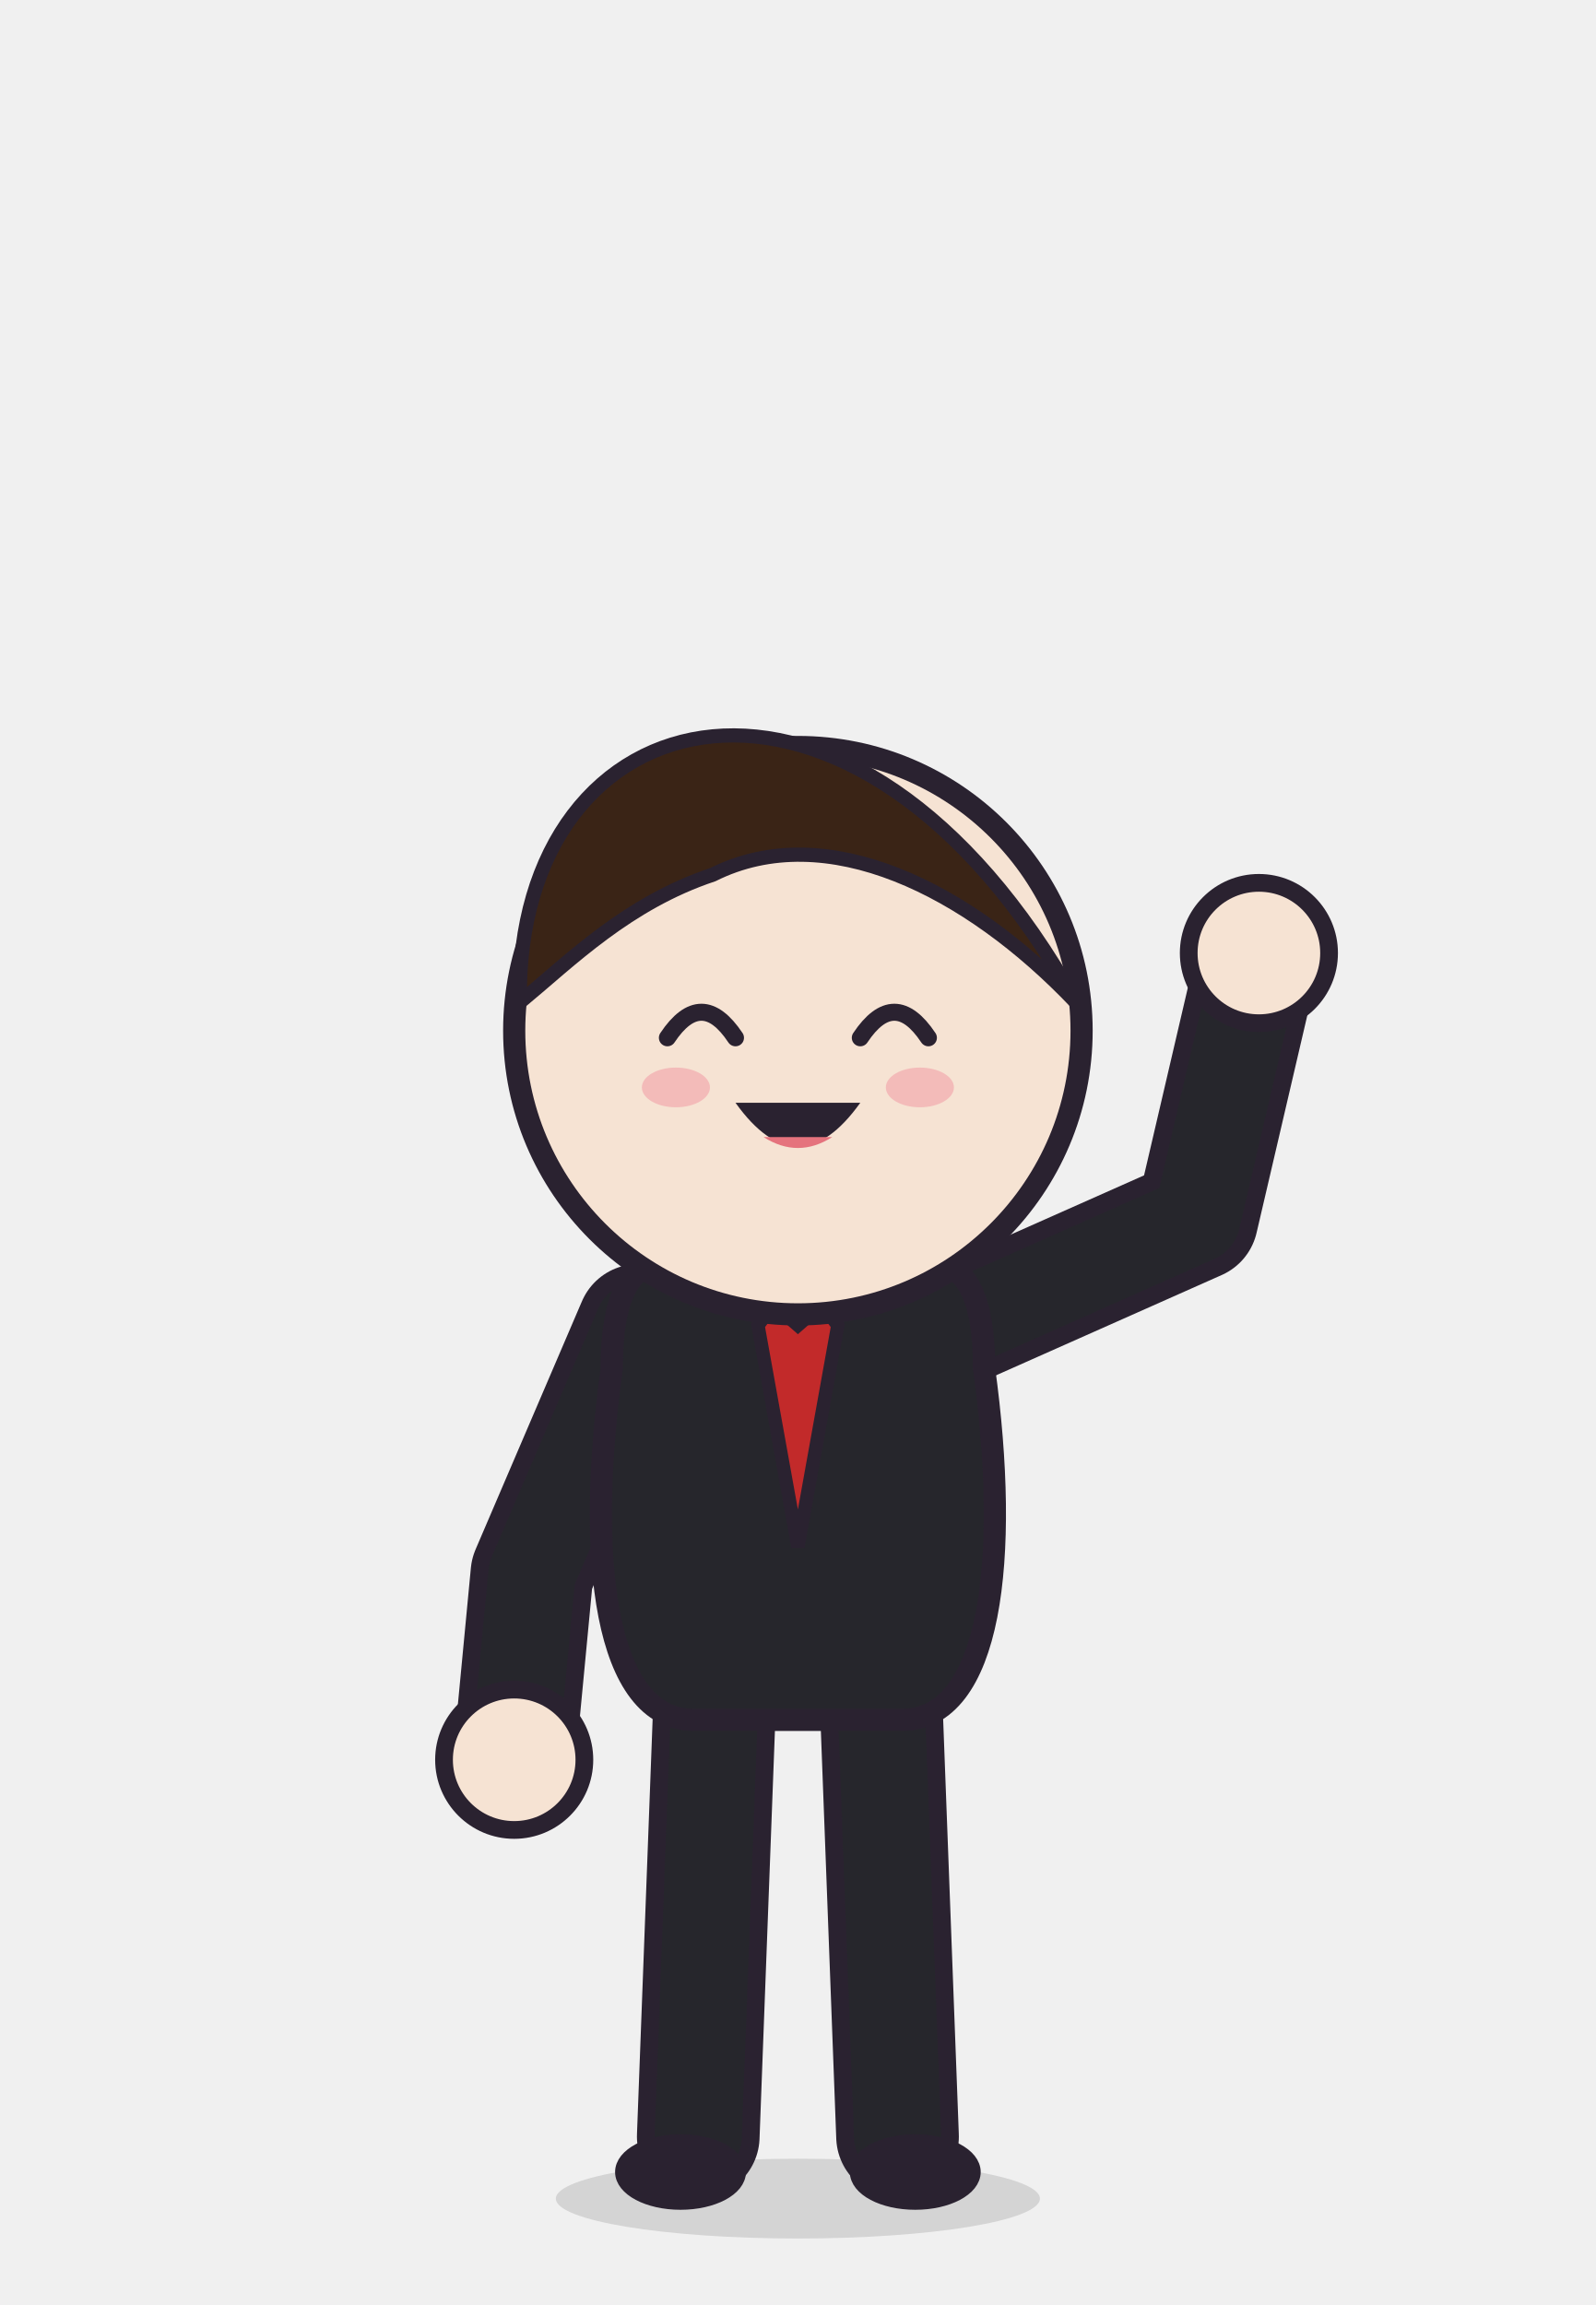
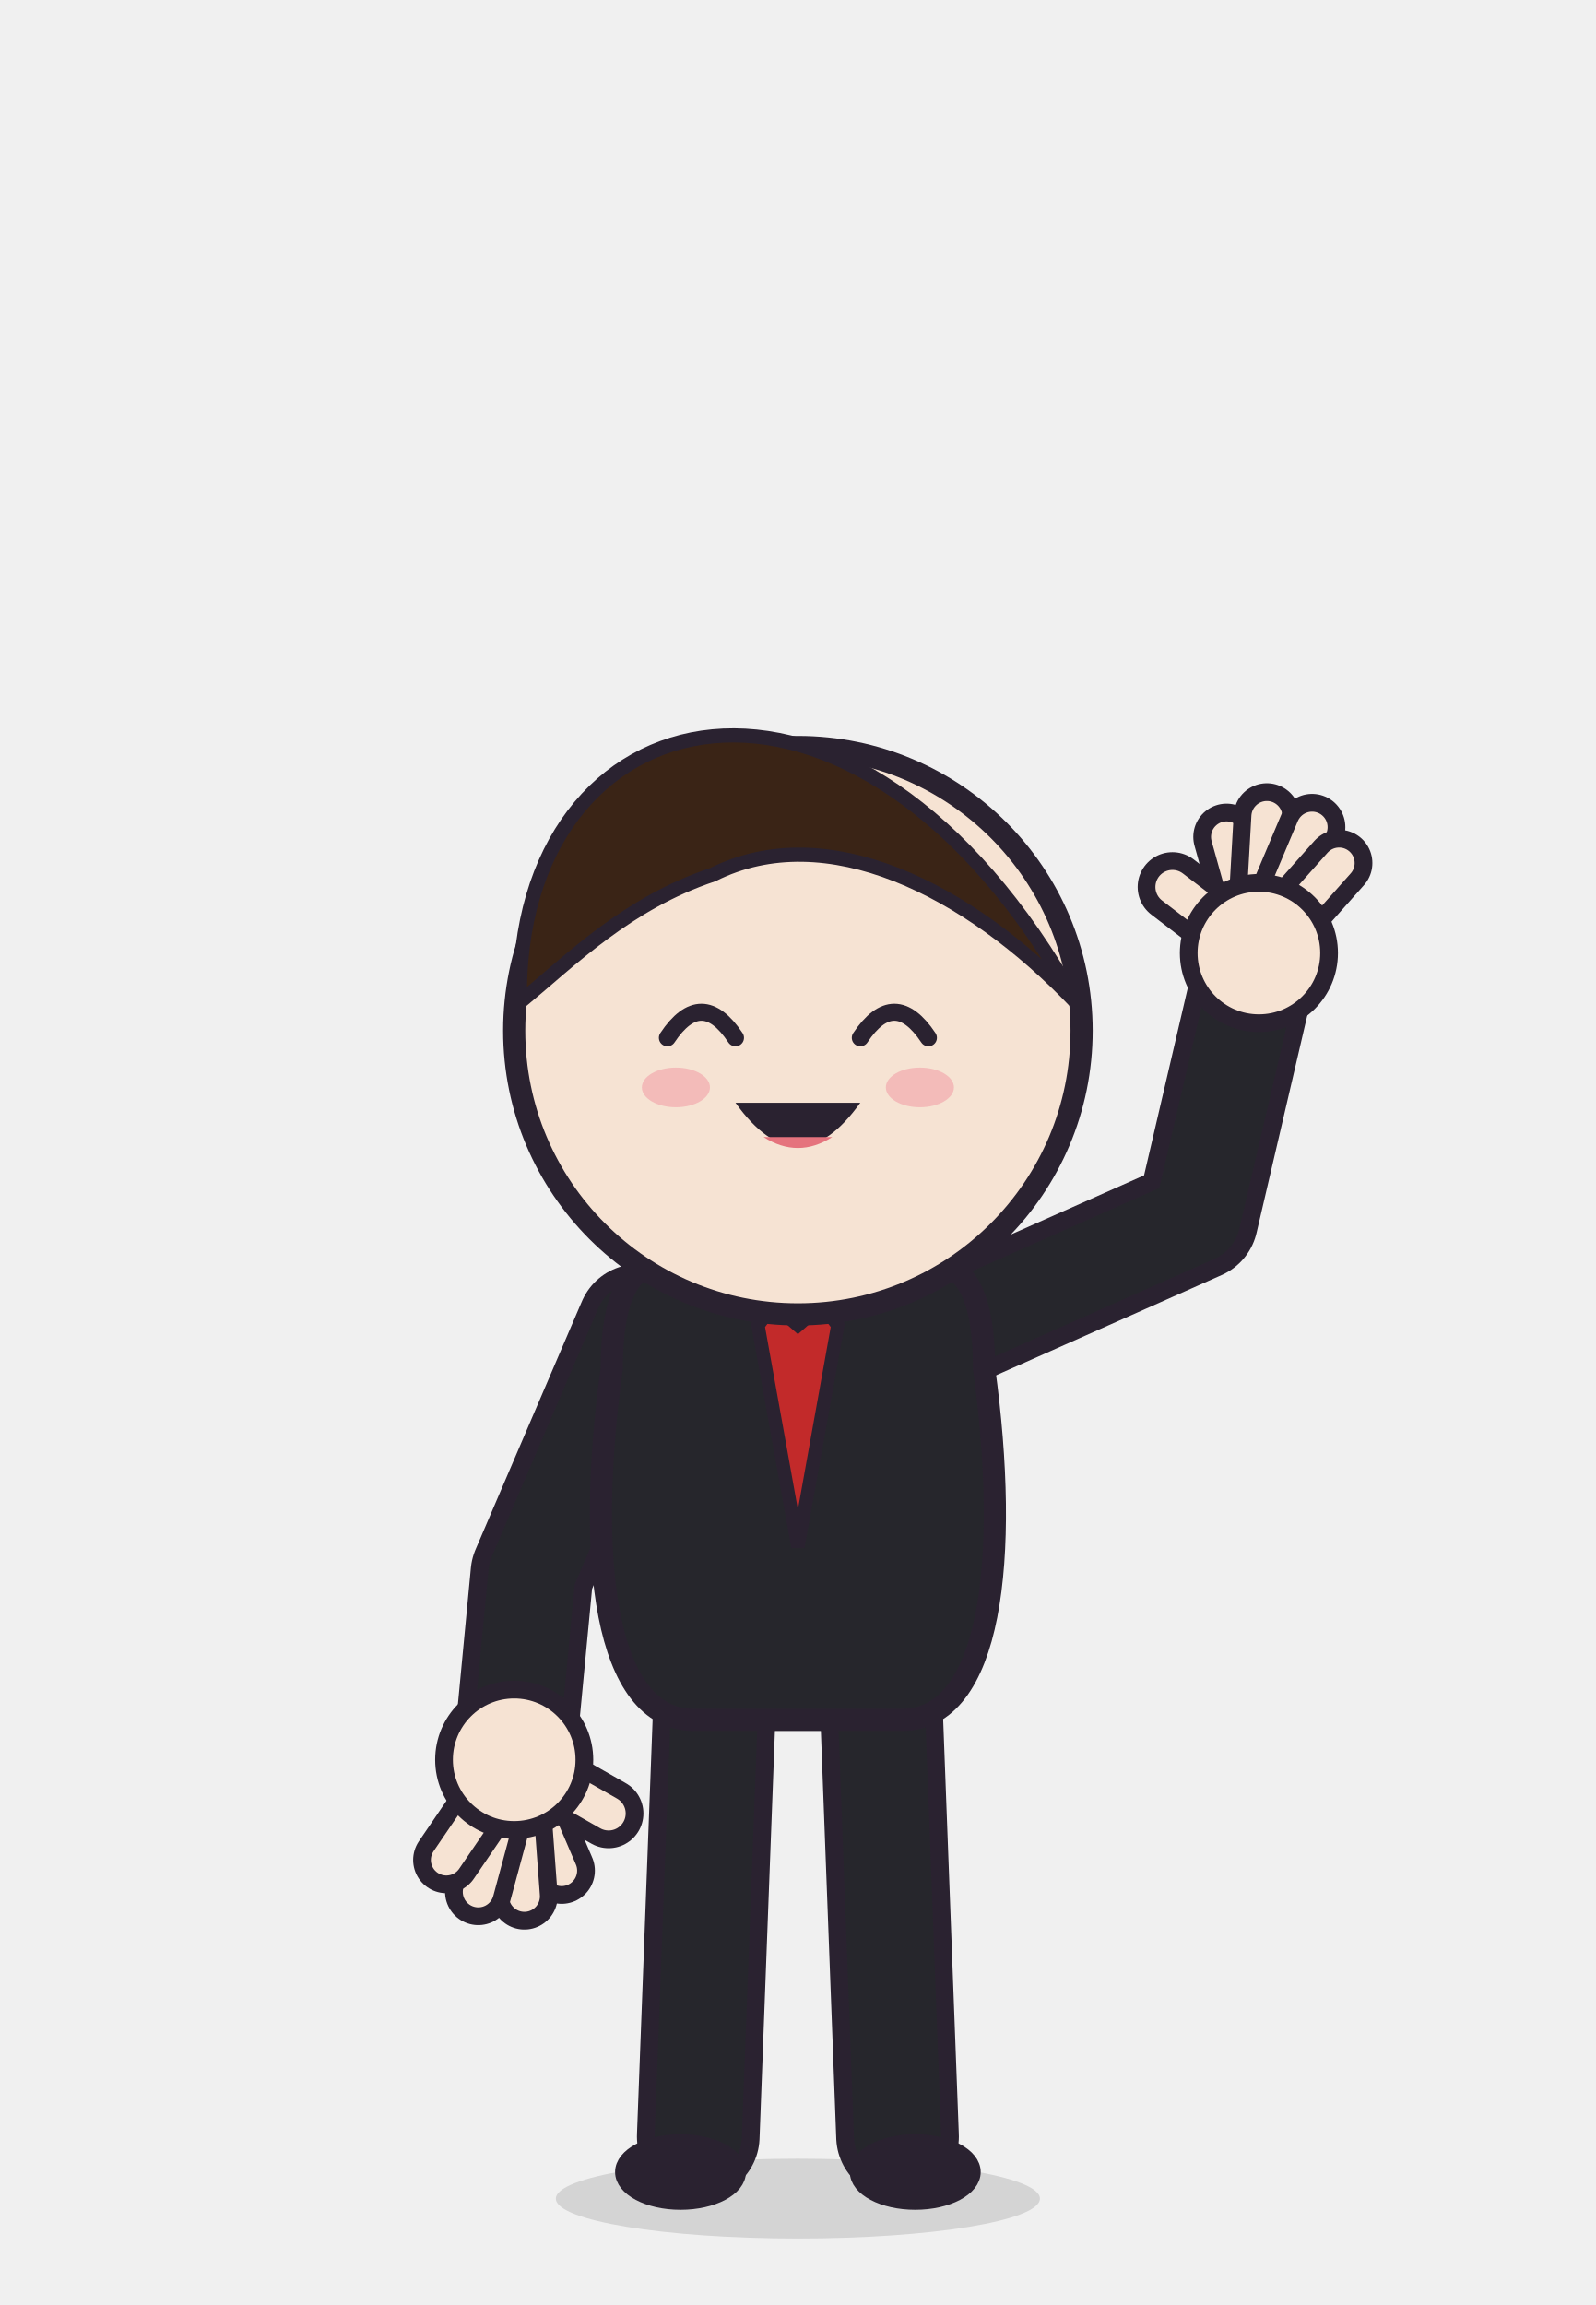
<svg xmlns="http://www.w3.org/2000/svg" viewBox="0 0 360 520" width="360" height="520">
  <ellipse cx="180" cy="496" rx="54.6" ry="9" fill="#000" opacity="0.12" />
  <path d="M161.52 376 L157.52 482 M198.48 376 L202.48 482" stroke="#2a2230" stroke-width="27.665" stroke-linecap="round" stroke-linejoin="round" fill="none" />
  <path d="M161.52 376 L157.52 482 M198.48 376 L202.48 482" stroke="#26262c" stroke-width="19.665" stroke-linecap="round" stroke-linejoin="round" fill="none" />
  <ellipse cx="153.52" cy="490" rx="13.26" ry="7.02" fill="#2a2230" stroke="#2a2230" stroke-width="3" />
  <ellipse cx="206.48" cy="490" rx="13.26" ry="7.02" fill="#2a2230" stroke="#2a2230" stroke-width="3" />
  <path d="M144 299 L120 355 L116 397" stroke="#2a2230" stroke-width="27.665" stroke-linecap="round" stroke-linejoin="round" fill="none" />
  <path d="M144 299 L120 355 L116 397" stroke="#26262c" stroke-width="19.665" stroke-linecap="round" stroke-linejoin="round" fill="none" />
  <path d="M216 299 L270 275 L284 215" stroke="#2a2230" stroke-width="27.665" stroke-linecap="round" stroke-linejoin="round" fill="none" />
  <path d="M216 299 L270 275 L284 215" stroke="#26262c" stroke-width="19.665" stroke-linecap="round" stroke-linejoin="round" fill="none" />
+   <path d="M119.1 404.3 L126.7 422.0" stroke="#2a2230" stroke-width="15.0" stroke-linecap="round" />
+   <path d="M119.1 404.3 L126.7 422.0" stroke="#f6e3d3" stroke-width="7.0" stroke-linecap="round" />
+   <path d="M116.6 404.9 L118.3 427.8" stroke="#2a2230" stroke-width="15.0" stroke-linecap="round" />
+   <path d="M116.6 404.9 L118.3 427.8" stroke="#f6e3d3" stroke-width="7.0" stroke-linecap="round" />
+   <path d="M113.9 404.6 L107.9 426.8" stroke="#2a2230" stroke-width="15.0" stroke-linecap="round" />
+   <path d="M113.9 404.6 L107.9 426.8" stroke="#f6e3d3" stroke-width="7.0" stroke-linecap="round" />
+   <path d="M111.6 403.6 L100.7 419.6" stroke="#2a2230" stroke-width="15.0" stroke-linecap="round" />
+   <path d="M111.6 403.6 L100.7 419.6" stroke="#f6e3d3" stroke-width="7.0" stroke-linecap="round" />
+   <path d="M121.5 400.1 L137.3 409.1" stroke="#2a2230" stroke-width="15.7" stroke-linecap="round" />
+   <path d="M121.5 400.1 L137.3 409.1" stroke="#f6e3d3" stroke-width="7.7" stroke-linecap="round" />
  <circle cx="116" cy="397" r="15.832" fill="#f6e3d3" stroke="#2a2230" stroke-width="4" />
+   <path d="M281.9 207.4 L276.7 188.8" stroke="#2a2230" stroke-width="15.0" stroke-linecap="round" />
+   <path d="M281.9 207.4 L276.7 188.8" stroke="#f6e3d3" stroke-width="7.0" stroke-linecap="round" />
+   <path d="M284.5 207.1 L285.8 184.2" stroke="#2a2230" stroke-width="15.0" stroke-linecap="round" />
+   <path d="M284.5 207.1 L285.8 184.2" stroke="#f6e3d3" stroke-width="7.0" stroke-linecap="round" />
+   <path d="M287.1 207.7 L296.0 186.6" stroke="#2a2230" stroke-width="15.0" stroke-linecap="round" />
+   <path d="M287.1 207.7 L296.0 186.6" stroke="#f6e3d3" stroke-width="7.0" stroke-linecap="round" />
+   <path d="M289.3 209.1 L302.1 194.7" stroke="#2a2230" stroke-width="15.0" stroke-linecap="round" />
+   <path d="M289.3 209.1 L302.1 194.7" stroke="#f6e3d3" stroke-width="7.0" stroke-linecap="round" />
+   <path d="M279.0 211.2 L264.5 200.1" stroke="#2a2230" stroke-width="15.7" stroke-linecap="round" />
+   <path d="M279.0 211.2 L264.5 200.1" stroke="#f6e3d3" stroke-width="7.7" stroke-linecap="round" />
  <circle cx="284" cy="215" r="15.832" fill="#f6e3d3" stroke="#2a2230" stroke-width="4" />
  <clipPath id="t3">
    <path d="M149.76 285 Q138 285 138 308.75 C132.12 351.5 136.32 388 156.48 388 H203.52 C223.68 388 227.88 351.5 222 308.75 Q222 285 210.24 285 z" />
  </clipPath>
  <path d="M149.76 285 Q138 285 138 308.75 C132.12 351.5 136.32 388 156.48 388 H203.52 C223.68 388 227.88 351.5 222 308.75 Q222 285 210.24 285 z" fill="#26262c" />
  <g clip-path="url(#t3)" />
  <path d="M149.76 285 Q138 285 138 308.75 C132.12 351.5 136.32 388 156.48 388 H203.52 C223.68 388 227.88 351.5 222 308.75 Q222 285 210.24 285 z" fill="none" stroke="#2a2230" stroke-width="5" />
  <path d="M180 287 l-9 12 l9 50 l9 -50 z" fill="#c22a2a" stroke="#2a2230" stroke-width="3" />
  <path d="M164 285 l16 14 l16 -14" fill="#fff" stroke="#2a2230" stroke-width="3" />
  <circle cx="180" cy="232.52" r="64" fill="#f6e3d3" stroke="#2a2230" stroke-width="5" />
  <path d="M117.28 226.12 C116 155.72, 192.8 136.52, 242.72 226.12 C218.4 200.52, 186.4 184.52, 160.8 197.32 C141.6 203.72, 128.8 216.52, 117.28 226.12 z" fill="#3a2416" stroke="#2a2230" stroke-width="3.2" />
  <path d="M150.56 234.12 q7.68 -11.52 15.36 0 M194.08 234.12 q7.68 -11.52 15.36 0" stroke="#2a2230" stroke-width="3.84" fill="none" stroke-linecap="round" />
  <path d="M165.92 248.776 q14.08 19.712 28.16 0 z" fill="#2a2230" />
  <path d="M172.256 256.52 q7.744 4.928 15.488 0" fill="#e5737d" />
  <ellipse cx="152.48" cy="245.32" rx="7.68" ry="4.48" fill="#f2a0a8" opacity="0.6" />
  <ellipse cx="207.52" cy="245.32" rx="7.68" ry="4.48" fill="#f2a0a8" opacity="0.6" />
</svg>
